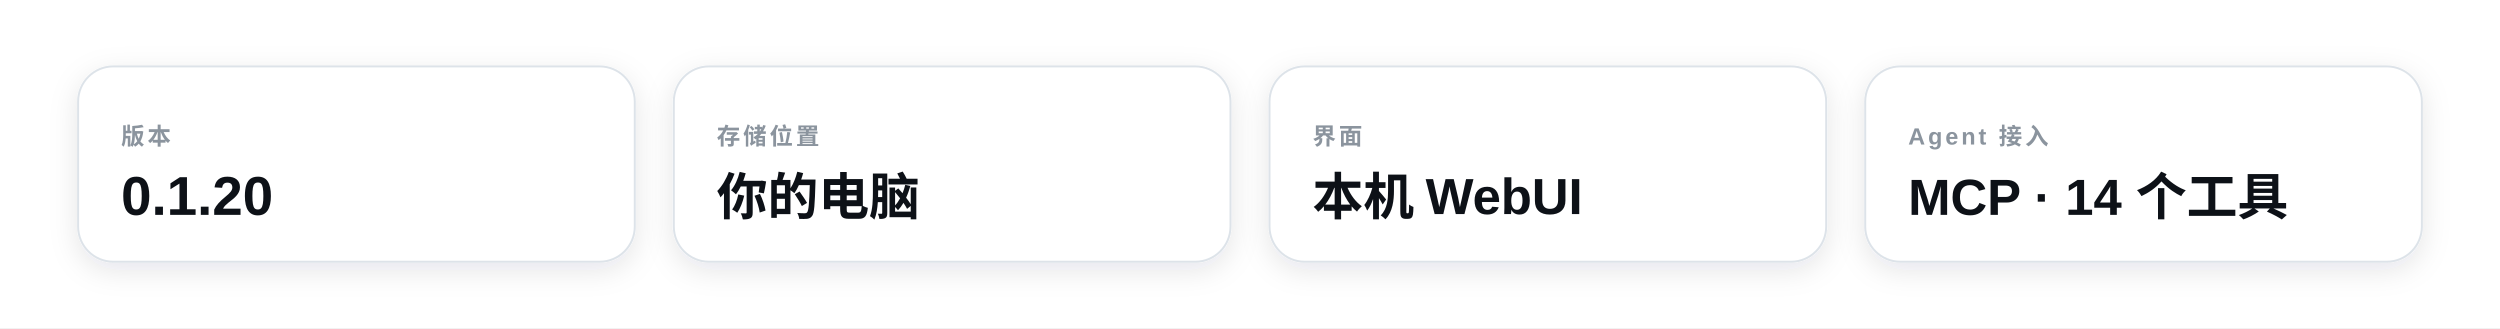
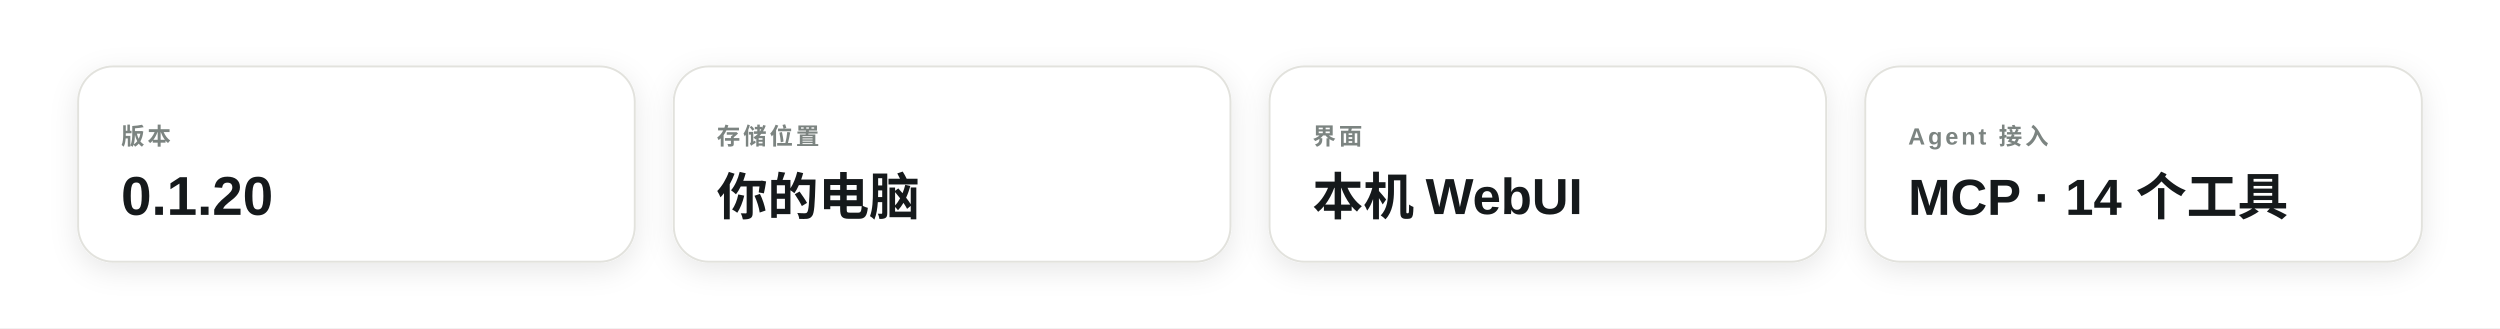
<svg xmlns="http://www.w3.org/2000/svg" viewBox="0 0 1280 168" width="1280" height="168" role="img" aria-label="速览：版本 0.1.20，存储在你的电脑上，本机 WebUI 界面，MCP 提供14 个工具。">
  <defs>
    <radialGradient id="halo" cx="50%" cy="50%" r="50%">
-       <stop offset="0" stop-color="#FF7A70" stop-opacity=".55" />
-       <stop offset=".45" stop-color="#FF7A70" stop-opacity=".18" />
-       <stop offset="1" stop-color="#FF7A70" stop-opacity="0" />
+       <stop offset="0" stop-color="#8A908C" stop-opacity=".55" />
+       <stop offset=".45" stop-color="#8A908C" stop-opacity=".18" />
+       <stop offset="1" stop-color="#8A908C" stop-opacity="0" />
    </radialGradient>
    <linearGradient id="cardGrad" x1="0" y1="0" x2="0" y2="1">
      <stop offset="0" stop-color="#FFFFFF" />
      <stop offset="1" stop-color="#FFFFFF" />
    </linearGradient>
    <linearGradient id="cardAltGrad" x1="0" y1="0" x2="0" y2="1">
-       <stop offset="0" stop-color="#F6F8FA" />
-       <stop offset="1" stop-color="#F6F8FA" />
+       <stop offset="0" stop-color="#F4F3EF" />
+       <stop offset="1" stop-color="#F4F3EF" />
    </linearGradient>
    <filter id="soft" x="-30%" y="-30%" width="160%" height="180%">
-       <feDropShadow dx="0" dy="8" stdDeviation="14" flood-color="rgba(31,35,40,.13)" flood-opacity="1" />
+       <feDropShadow dx="0" dy="8" stdDeviation="14" flood-color="rgba(21,25,27,.12)" flood-opacity="1" />
    </filter>
    <filter id="softSm" x="-30%" y="-30%" width="160%" height="180%">
-       <feDropShadow dx="0" dy="4" stdDeviation="7" flood-color="rgba(31,35,40,.13)" flood-opacity=".8" />
+       <feDropShadow dx="0" dy="4" stdDeviation="7" flood-color="rgba(21,25,27,.12)" flood-opacity=".8" />
    </filter>
  </defs>
  <style>
  .s{font-family:-apple-system, BlinkMacSystemFont, 'Segoe UI Variable Display', 'Segoe UI', 'Helvetica Neue', Arial, 'Microsoft YaHei', 'PingFang SC', 'Hiragino Sans GB', 'Noto Sans CJK SC', sans-serif}
  .m{font-family:ui-monospace, SFMono-Regular, 'SF Mono', Menlo, Consolas, 'Liberation Mono', 'Microsoft YaHei', monospace}
  .rise{opacity:0;animation:rise .9s cubic-bezier(.16,.84,.32,1) both}
  @keyframes rise{from{opacity:0;transform:translateY(14px);filter:blur(6px)}to{opacity:1;transform:none;filter:blur(0)}}
  @keyframes breathe{0%,100%{opacity:.45;transform:scale(.96)}50%{opacity:.9;transform:scale(1.05)}}
  @keyframes breathe2{
    0%{opacity:.05;transform:scale(.93);animation-timing-function:cubic-bezier(.66,0,.34,1)}
    18%{opacity:.12;transform:scale(1.03);animation-timing-function:cubic-bezier(.37,0,.63,1)}
    34%{opacity:.07;transform:scale(.99);animation-timing-function:cubic-bezier(.45,0,.55,1)}
    57%{opacity:.15;transform:scale(1.085);animation-timing-function:cubic-bezier(.3,0,.7,1)}
    72%{opacity:.088;transform:scale(1.008);animation-timing-function:cubic-bezier(.6,0,.4,1)}
    88%{opacity:.126;transform:scale(1.052);animation-timing-function:cubic-bezier(.5,0,.5,1)}
    100%{opacity:.05;transform:scale(.93)}
  }
  @keyframes twinkle{0%,100%{opacity:.12}50%{opacity:.5}}
  .tw{animation:twinkle 9s ease-in-out infinite}
  .snr{animation:snr 5.4s cubic-bezier(.16,.84,.32,1) infinite;transform-box:fill-box;transform-origin:center}
  @keyframes snr{0%{transform:scale(.5);opacity:.55}65%{opacity:0}100%{transform:scale(1.6);opacity:0}}
  .swp{animation-timing-function:cubic-bezier(.83,0,.17,1);animation-iteration-count:infinite;opacity:0}
  .march{animation:march 1.65s linear infinite}
  .dp{animation:dotpulse 2.6s ease-in-out infinite}
  @keyframes dotpulse{0%,100%{opacity:.42}50%{opacity:1}}
  @keyframes march{to{stroke-dashoffset:-24}}
  .scan{animation:scan 4s cubic-bezier(.83,0,.17,1) infinite;opacity:0}
  @keyframes scan{0%{transform:translateX(0);opacity:0}8%{opacity:1}88%{opacity:1}100%{transform:translateX(1140px);opacity:0}}
  @media (prefers-reduced-motion: reduce){
    .rise{animation:none!important;opacity:1!important;filter:none!important;transform:none!important}
    .tw{animation:none!important;opacity:.55!important}
    .snr,.swp,.scan{animation:none!important;opacity:0!important}
    .march{animation:none!important}
    .dp{animation:none!important;opacity:1!important}
  }@keyframes swp{0%{transform:translateX(0);opacity:0}18%{opacity:1}82%{opacity:1}100%{transform:translateX(197px);opacity:0}}</style>
  <rect width="1280" height="168" fill="#FFFFFF" />
  <g filter="url(#softSm)">
-     <rect x="40" y="34" width="285" height="100" rx="18" fill="#FFFFFF" stroke="#DDE3E9" stroke-width="1" />
+     <rect x="40" y="34" width="285" height="100" rx="18" fill="#FFFFFF" stroke="#E2E2DD" stroke-width="1" />
  </g>
-   <text x="62" y="74" font-size="12" font-weight="700" fill="#8B949E" letter-spacing="1.5" class="s">版本</text>
-   <text x="62" y="110" font-size="28" font-weight="600" fill="#0D1117" class="s">0.1.20</text>
+   <text x="62" y="74" font-size="12" font-weight="700" fill="#7C8481" letter-spacing="1.5" class="s">版本</text>
+   <text x="62" y="110" font-size="28" font-weight="600" fill="#15191B" class="s">0.1.20</text>
  <g filter="url(#softSm)">
-     <rect x="345" y="34" width="285" height="100" rx="18" fill="#FFFFFF" stroke="#DDE3E9" stroke-width="1" />
+     <rect x="345" y="34" width="285" height="100" rx="18" fill="#FFFFFF" stroke="#E2E2DD" stroke-width="1" />
  </g>
-   <text x="367" y="74" font-size="12" font-weight="700" fill="#8B949E" letter-spacing="1.5" class="s">存储位置</text>
-   <text x="367" y="110" font-size="26" font-weight="600" fill="#0D1117" class="s">你的电脑</text>
+   <text x="367" y="74" font-size="12" font-weight="700" fill="#7C8481" letter-spacing="1.5" class="s">存储位置</text>
+   <text x="367" y="110" font-size="26" font-weight="600" fill="#15191B" class="s">你的电脑</text>
  <g filter="url(#softSm)">
-     <rect x="650" y="34" width="285" height="100" rx="18" fill="#FFFFFF" stroke="#DDE3E9" stroke-width="1" />
+     <rect x="650" y="34" width="285" height="100" rx="18" fill="#FFFFFF" stroke="#E2E2DD" stroke-width="1" />
  </g>
-   <text x="672" y="74" font-size="12" font-weight="700" fill="#8B949E" letter-spacing="1.5" class="s">界面</text>
-   <text x="672" y="110" font-size="26" font-weight="600" fill="#0D1117" class="s">本机 WebUI</text>
+   <text x="672" y="74" font-size="12" font-weight="700" fill="#7C8481" letter-spacing="1.5" class="s">界面</text>
+   <text x="672" y="110" font-size="26" font-weight="600" fill="#15191B" class="s">本机 WebUI</text>
  <g filter="url(#softSm)">
-     <rect x="955" y="34" width="285" height="100" rx="18" fill="#FFFFFF" stroke="#DDE3E9" stroke-width="1" />
+     <rect x="955" y="34" width="285" height="100" rx="18" fill="#FFFFFF" stroke="#E2E2DD" stroke-width="1" />
  </g>
-   <text x="977" y="74" font-size="12" font-weight="700" fill="#8B949E" letter-spacing="1.5" class="s">Agent 接入</text>
-   <text x="977" y="110" font-size="26" font-weight="600" fill="#0D1117" class="s">MCP · 14 个工具</text>
+   <text x="977" y="74" font-size="12" font-weight="700" fill="#7C8481" letter-spacing="1.5" class="s">Agent 接入</text>
+   <text x="977" y="110" font-size="26" font-weight="600" fill="#15191B" class="s">MCP · 14 个工具</text>
</svg>
